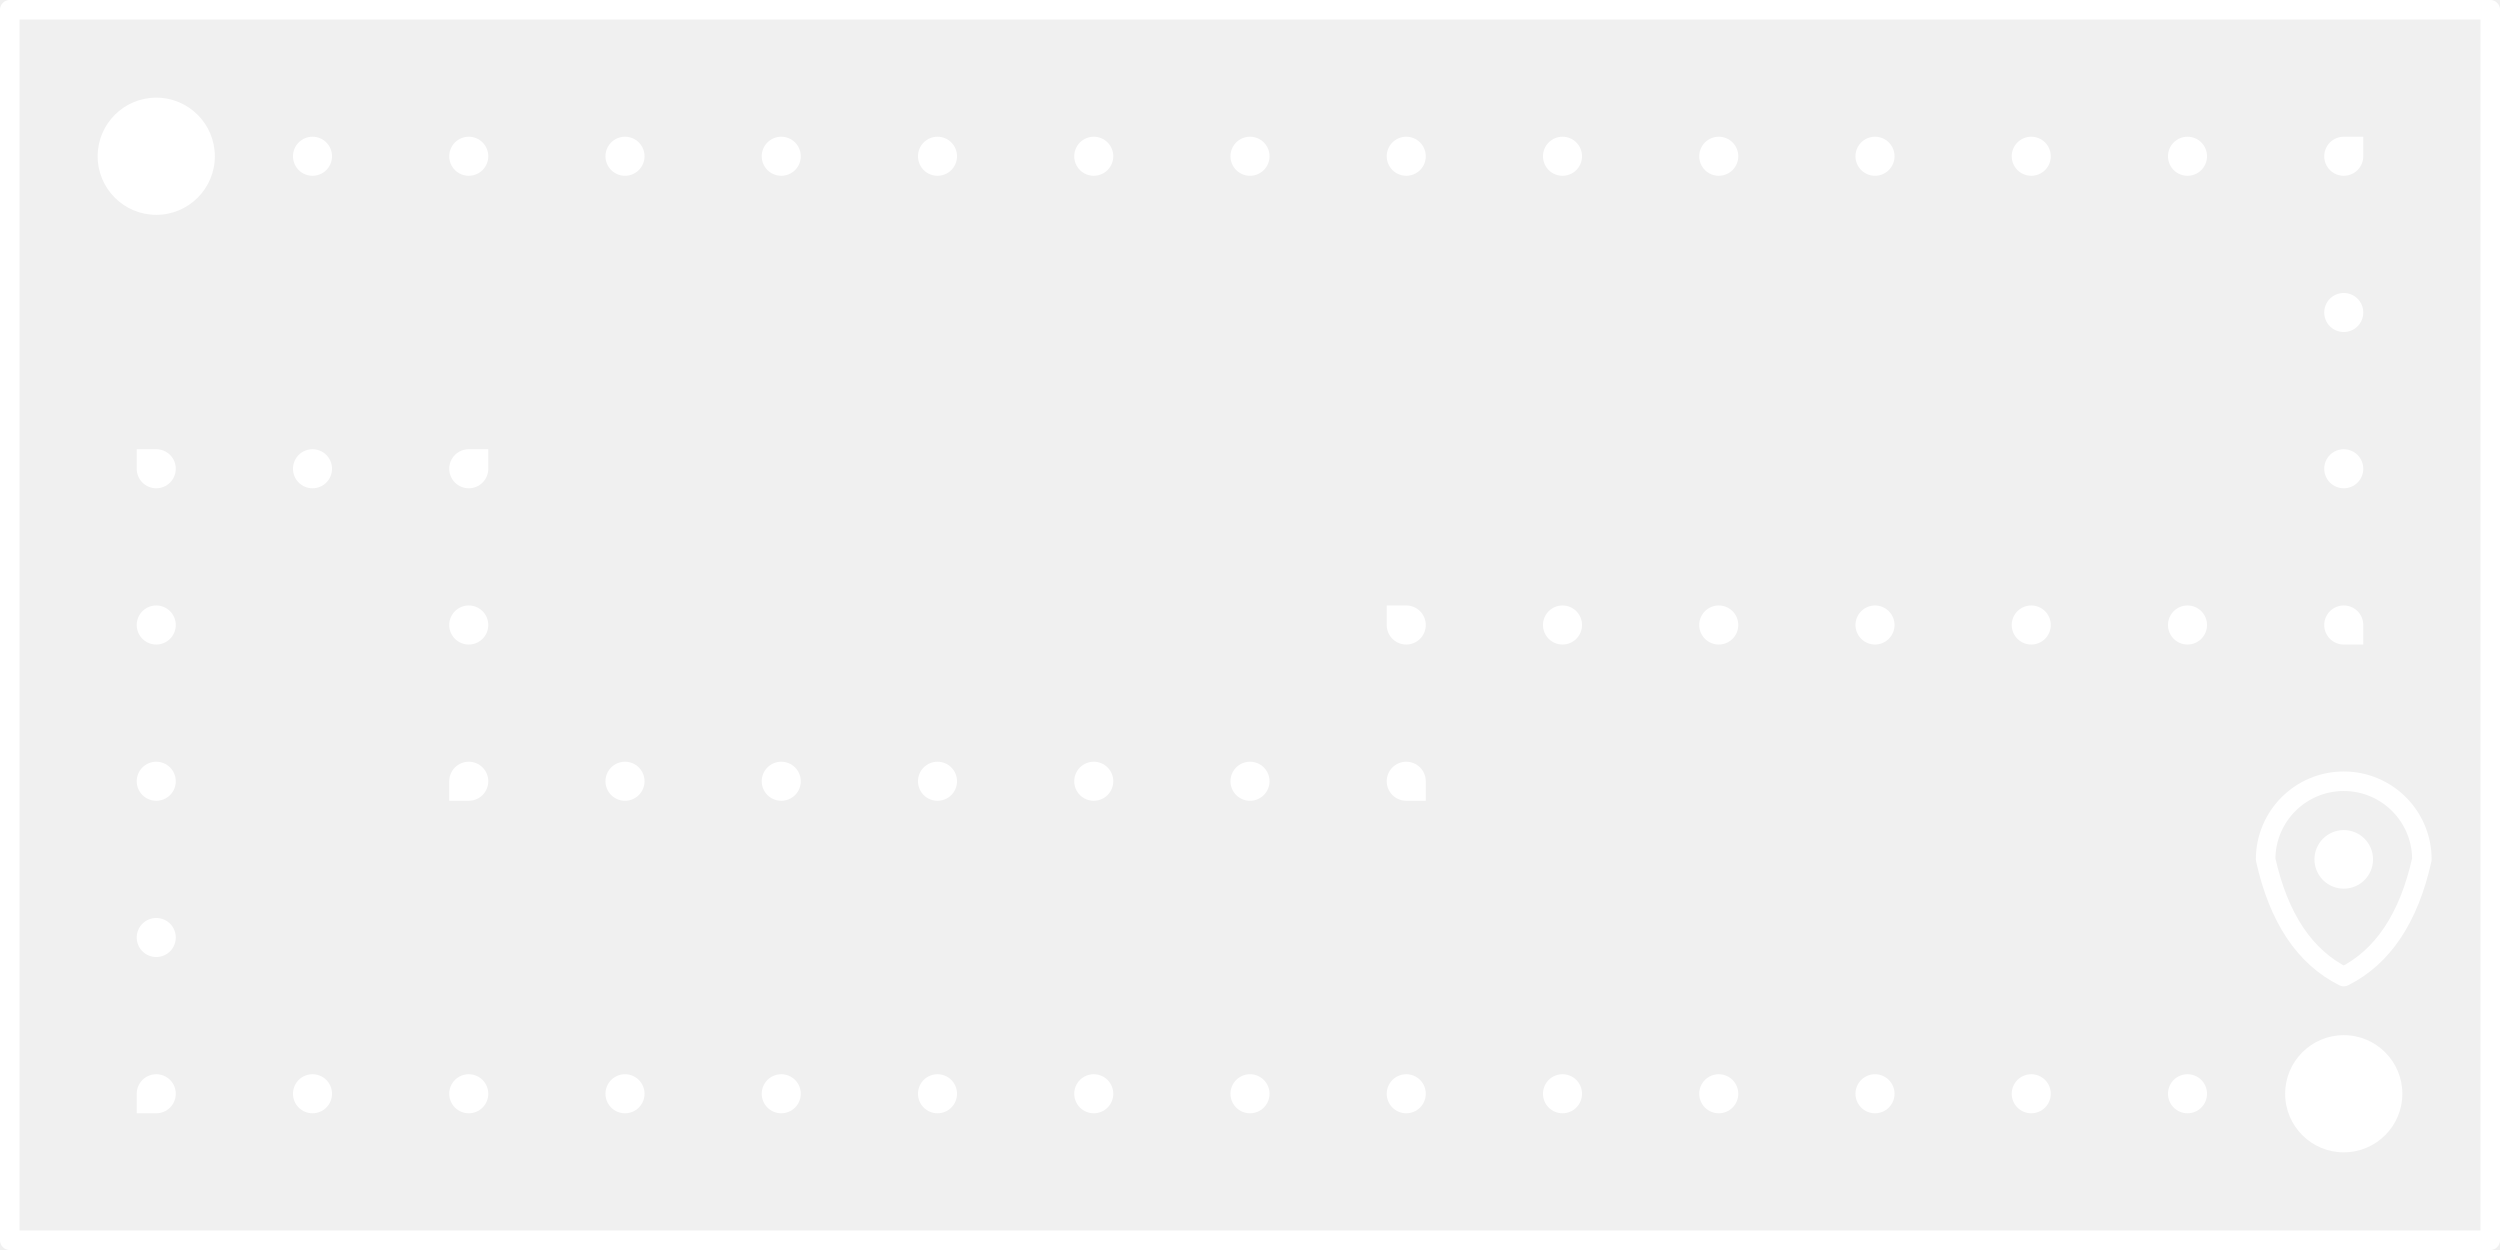
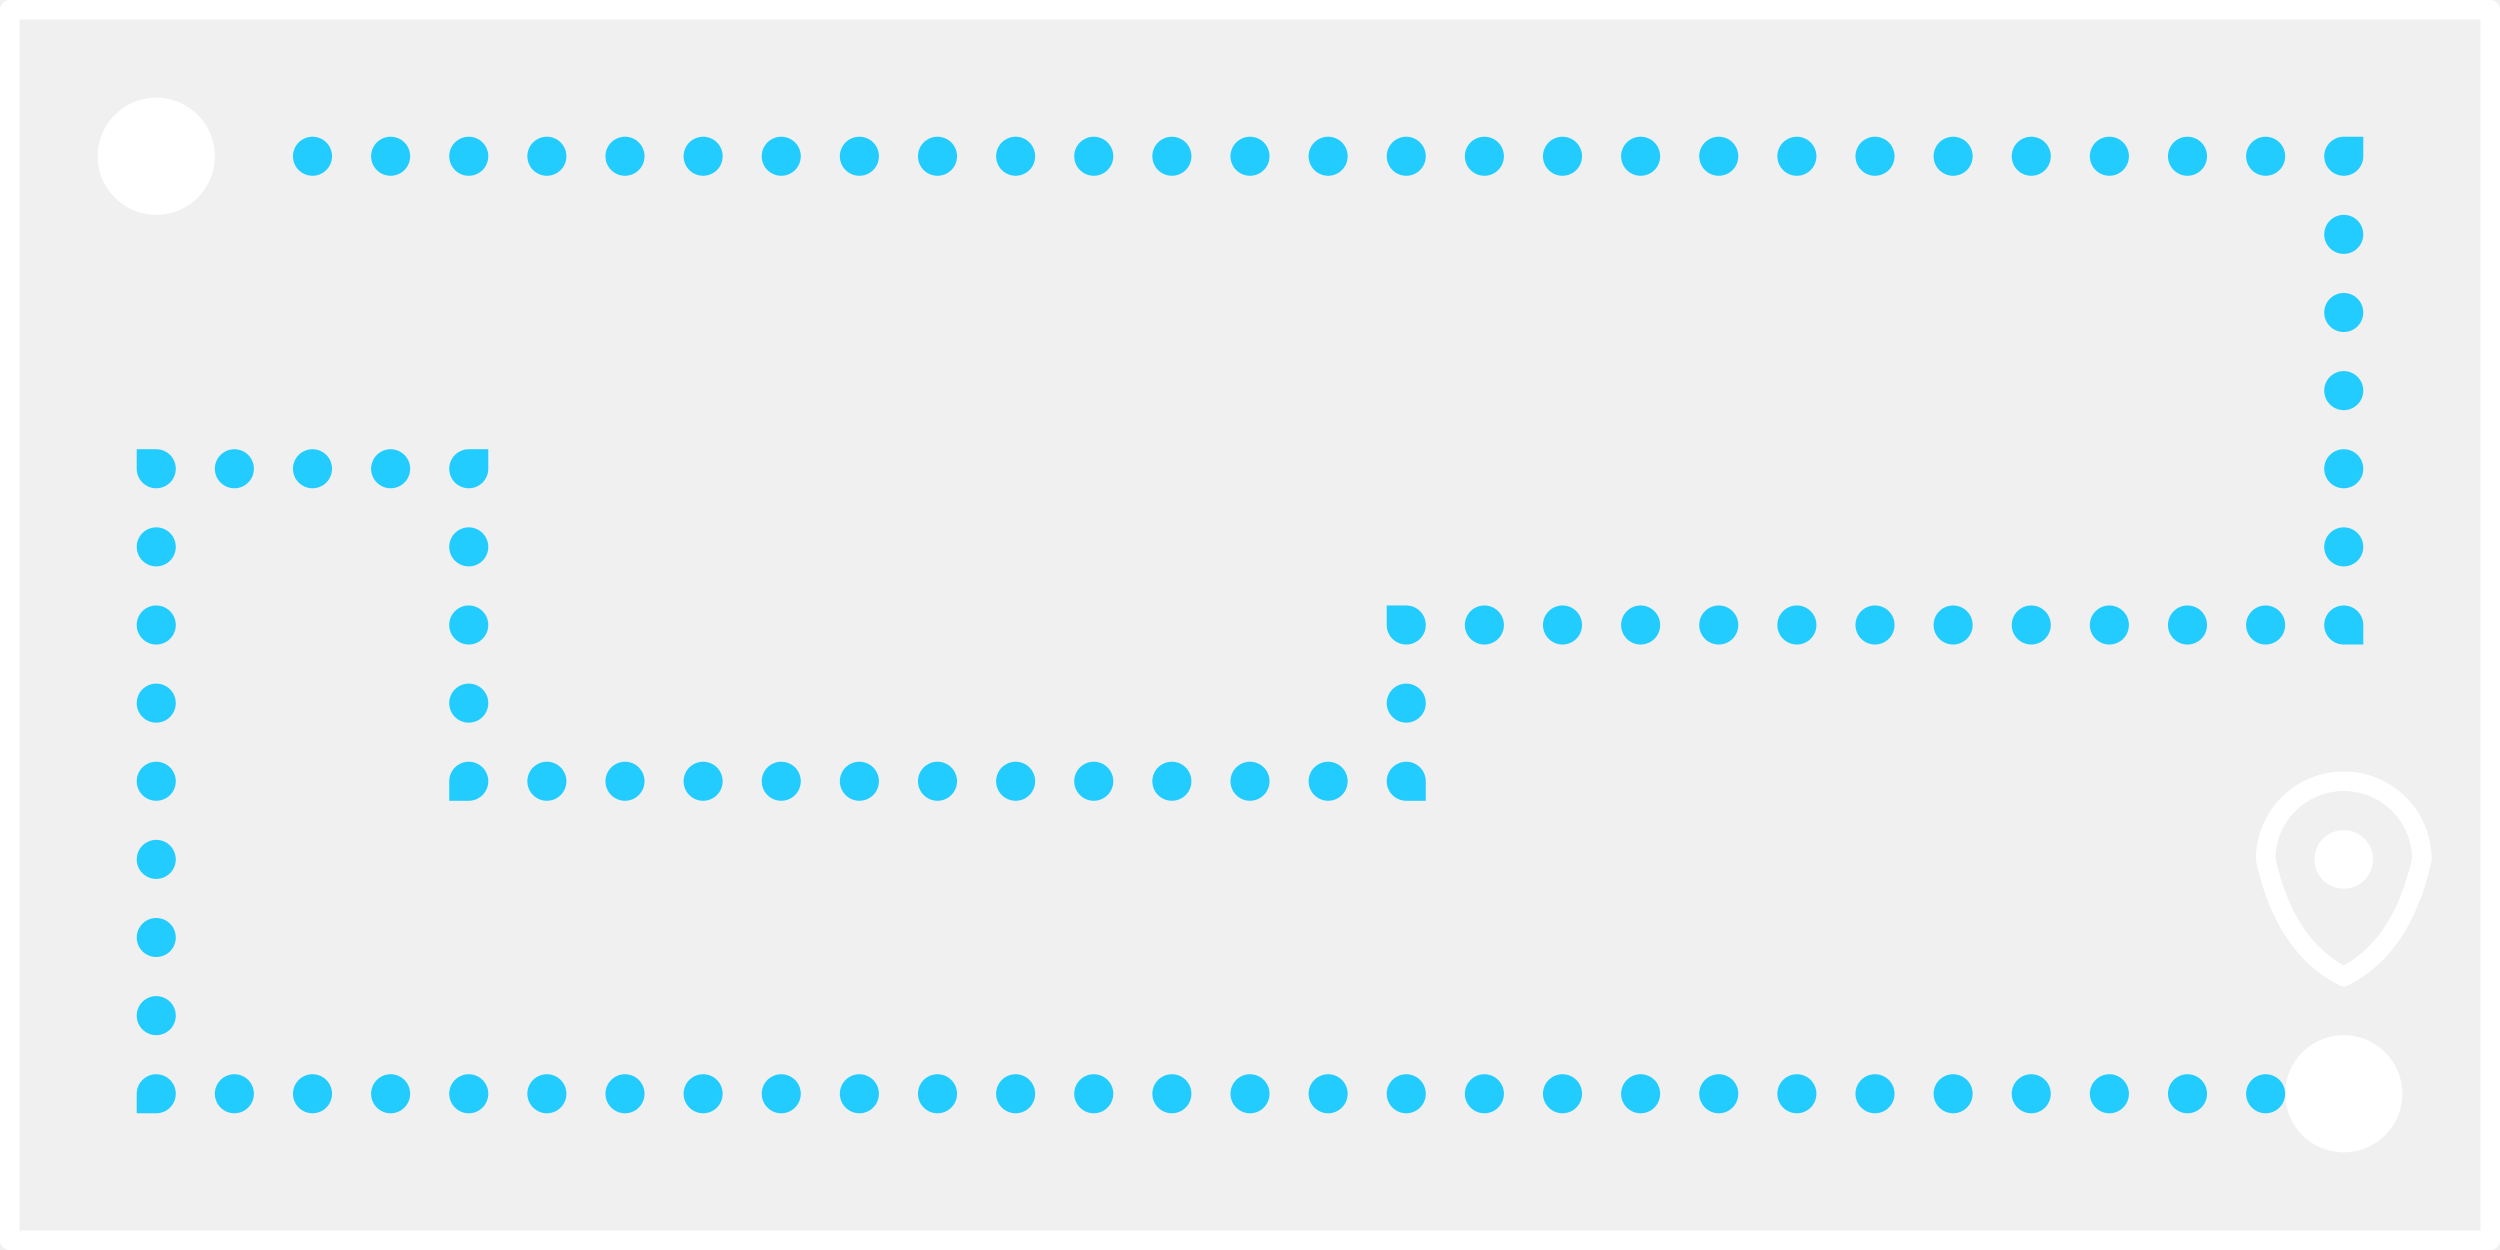
<svg xmlns="http://www.w3.org/2000/svg" version="1.1" viewBox="0 0 512 256">
  <rect fill="transparent" stroke="#ffffff" stroke-width="4" stroke-linejoin="round" x="2" y="2" width="508" height="252" />
  <circle fill="#ffffff" cx="32" cy="32" r="12" />
  <circle fill="#ffffff" cx="480" cy="224" r="12" />
-   <path fill="transparent" stroke="#ffffff" stroke-dasharray="0 32" stroke-linecap="round" stroke-width="8" d="M32 32 L 480 32 L 480 128 L 288 128 L 288 160 L 96 160 L 96 96 L 32 96 L 32 224 L 480 224" />
+   <path fill="transparent" stroke="#22ccff" stroke-dasharray="0 16" stroke-linecap="round" stroke-width="8" d="M64 32 L 480 32 L 480 128 L 288 128 L 288 160 L 96 160 L 96 96 L 32 96 L 32 224 L 464 224" />
  <circle fill="#ffffff" cx="480" cy="176" r="6" />
  <path fill="transparent" stroke="#ffffff" stroke-linejoin="round" stroke-width="4" d="M496 176 A16 16 0 0 0 464 176 q 4 18 16 24 q 12 -6 16 -24z" />
</svg>
